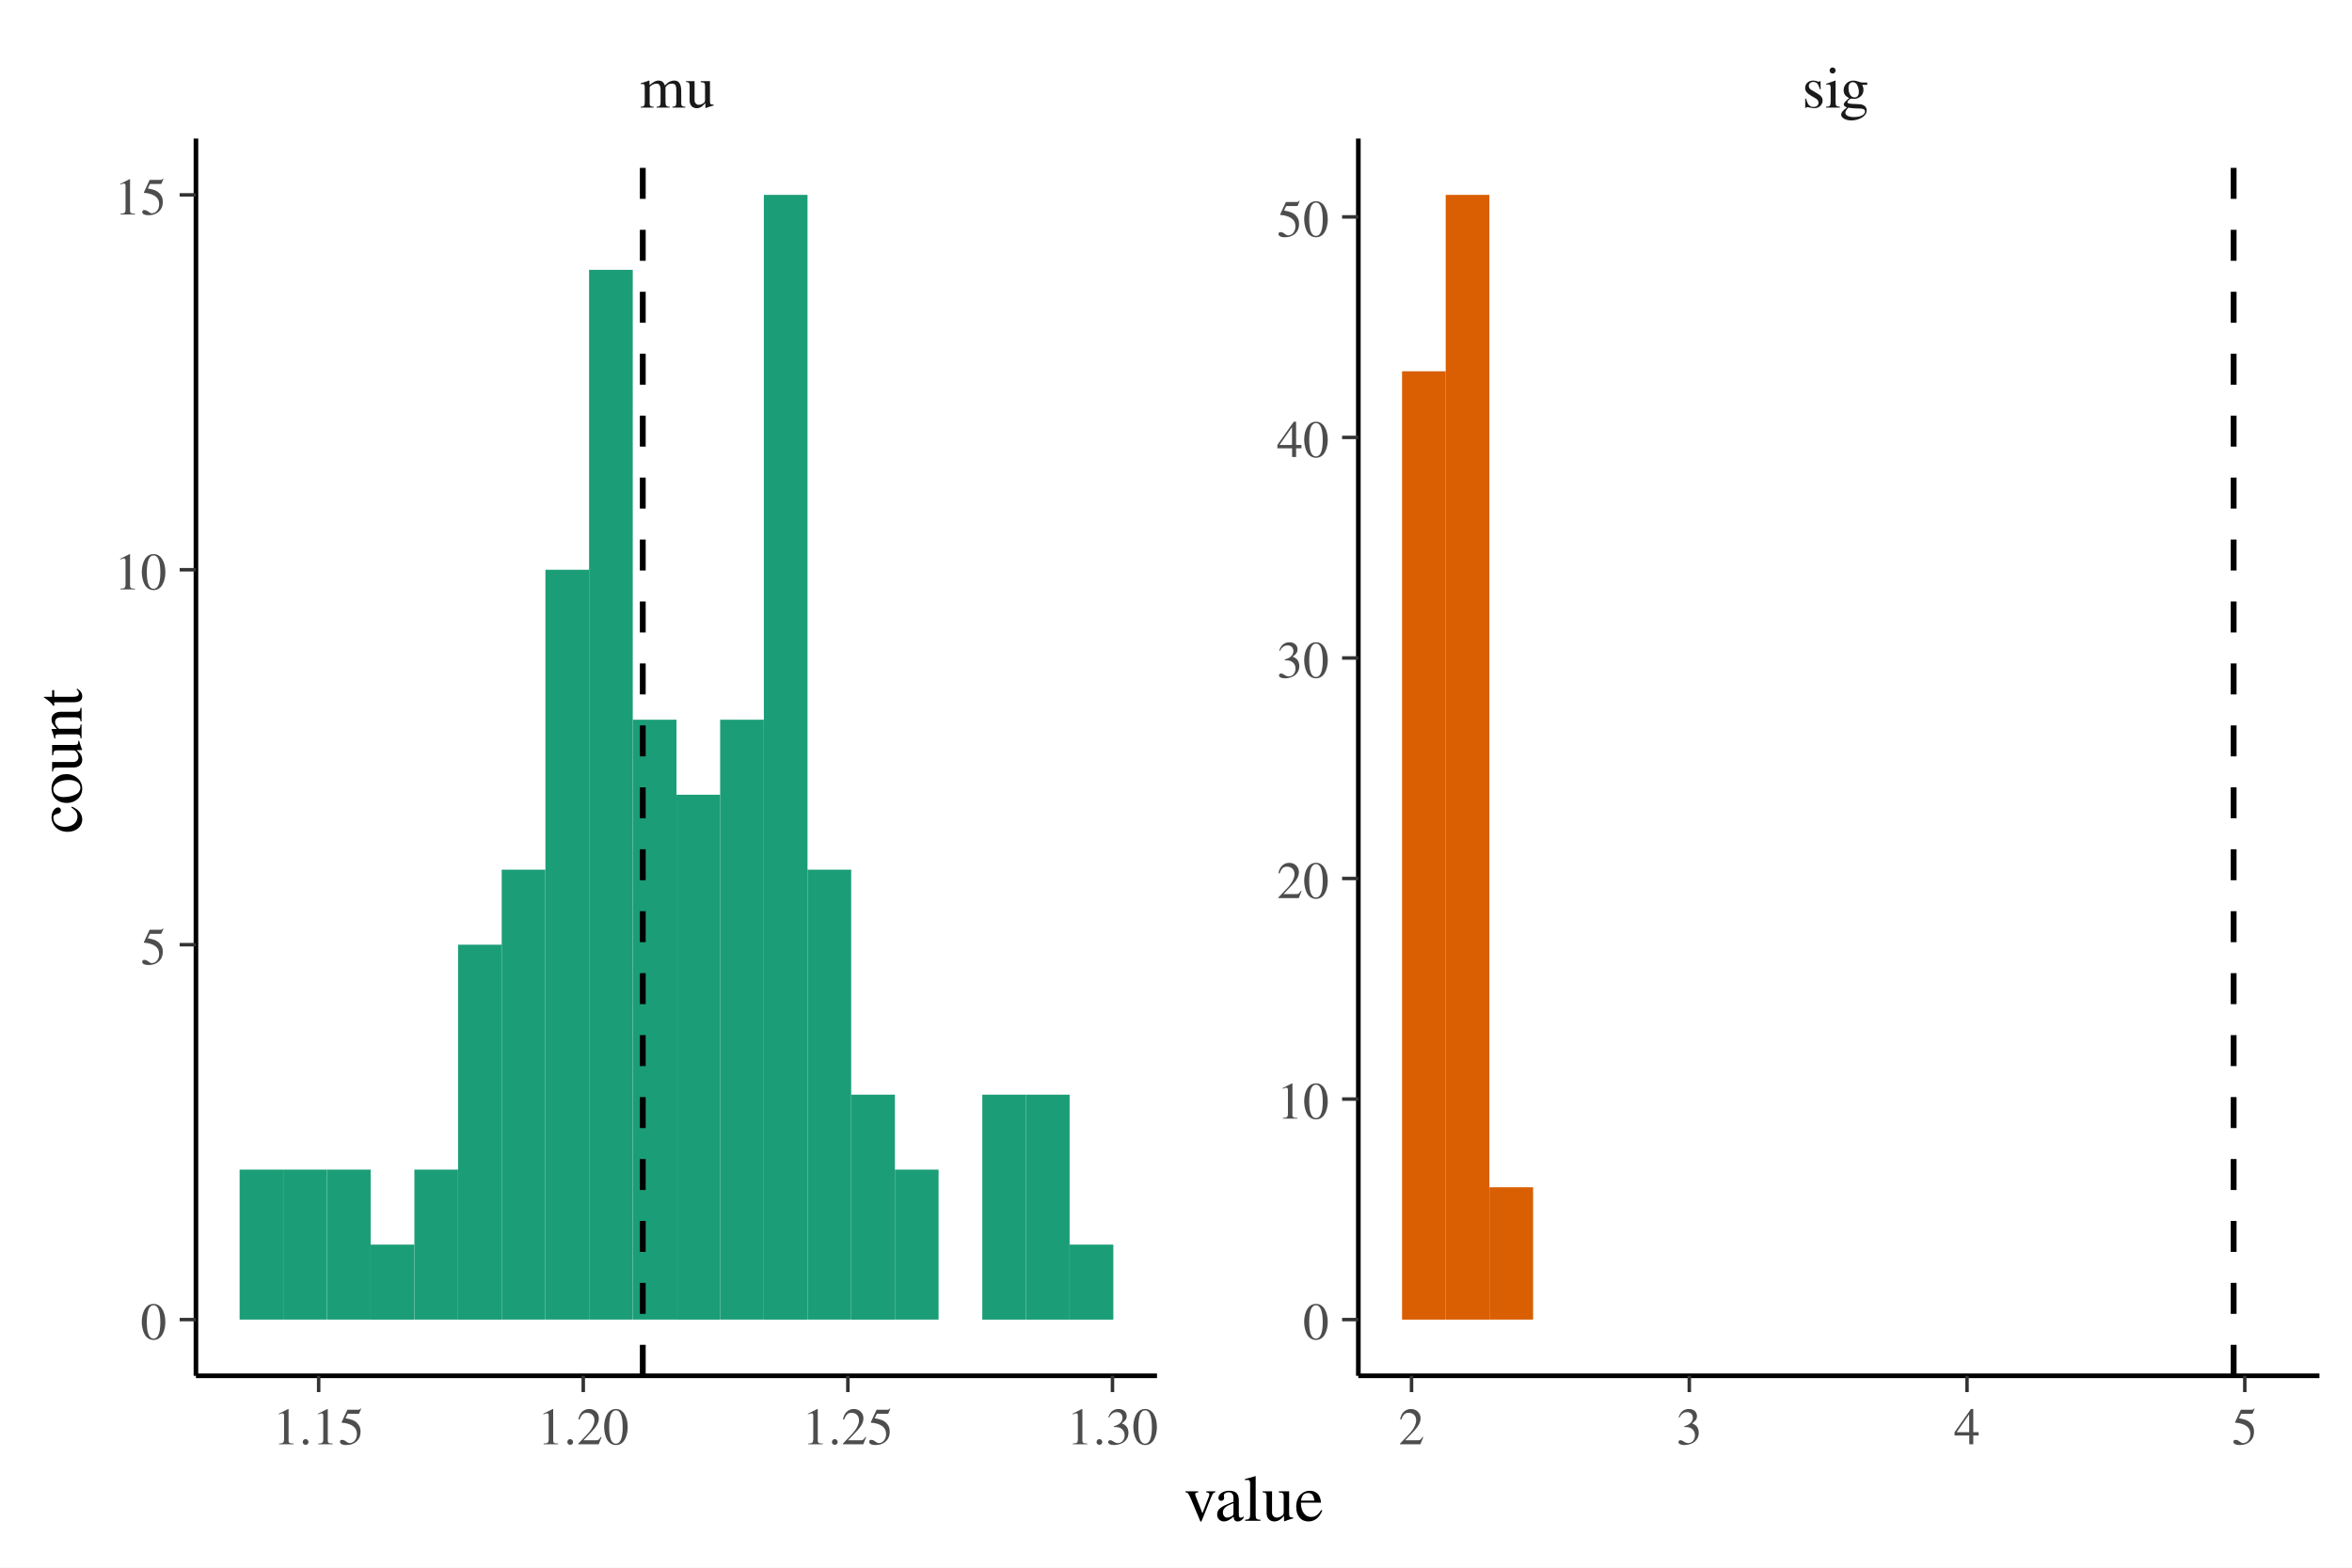
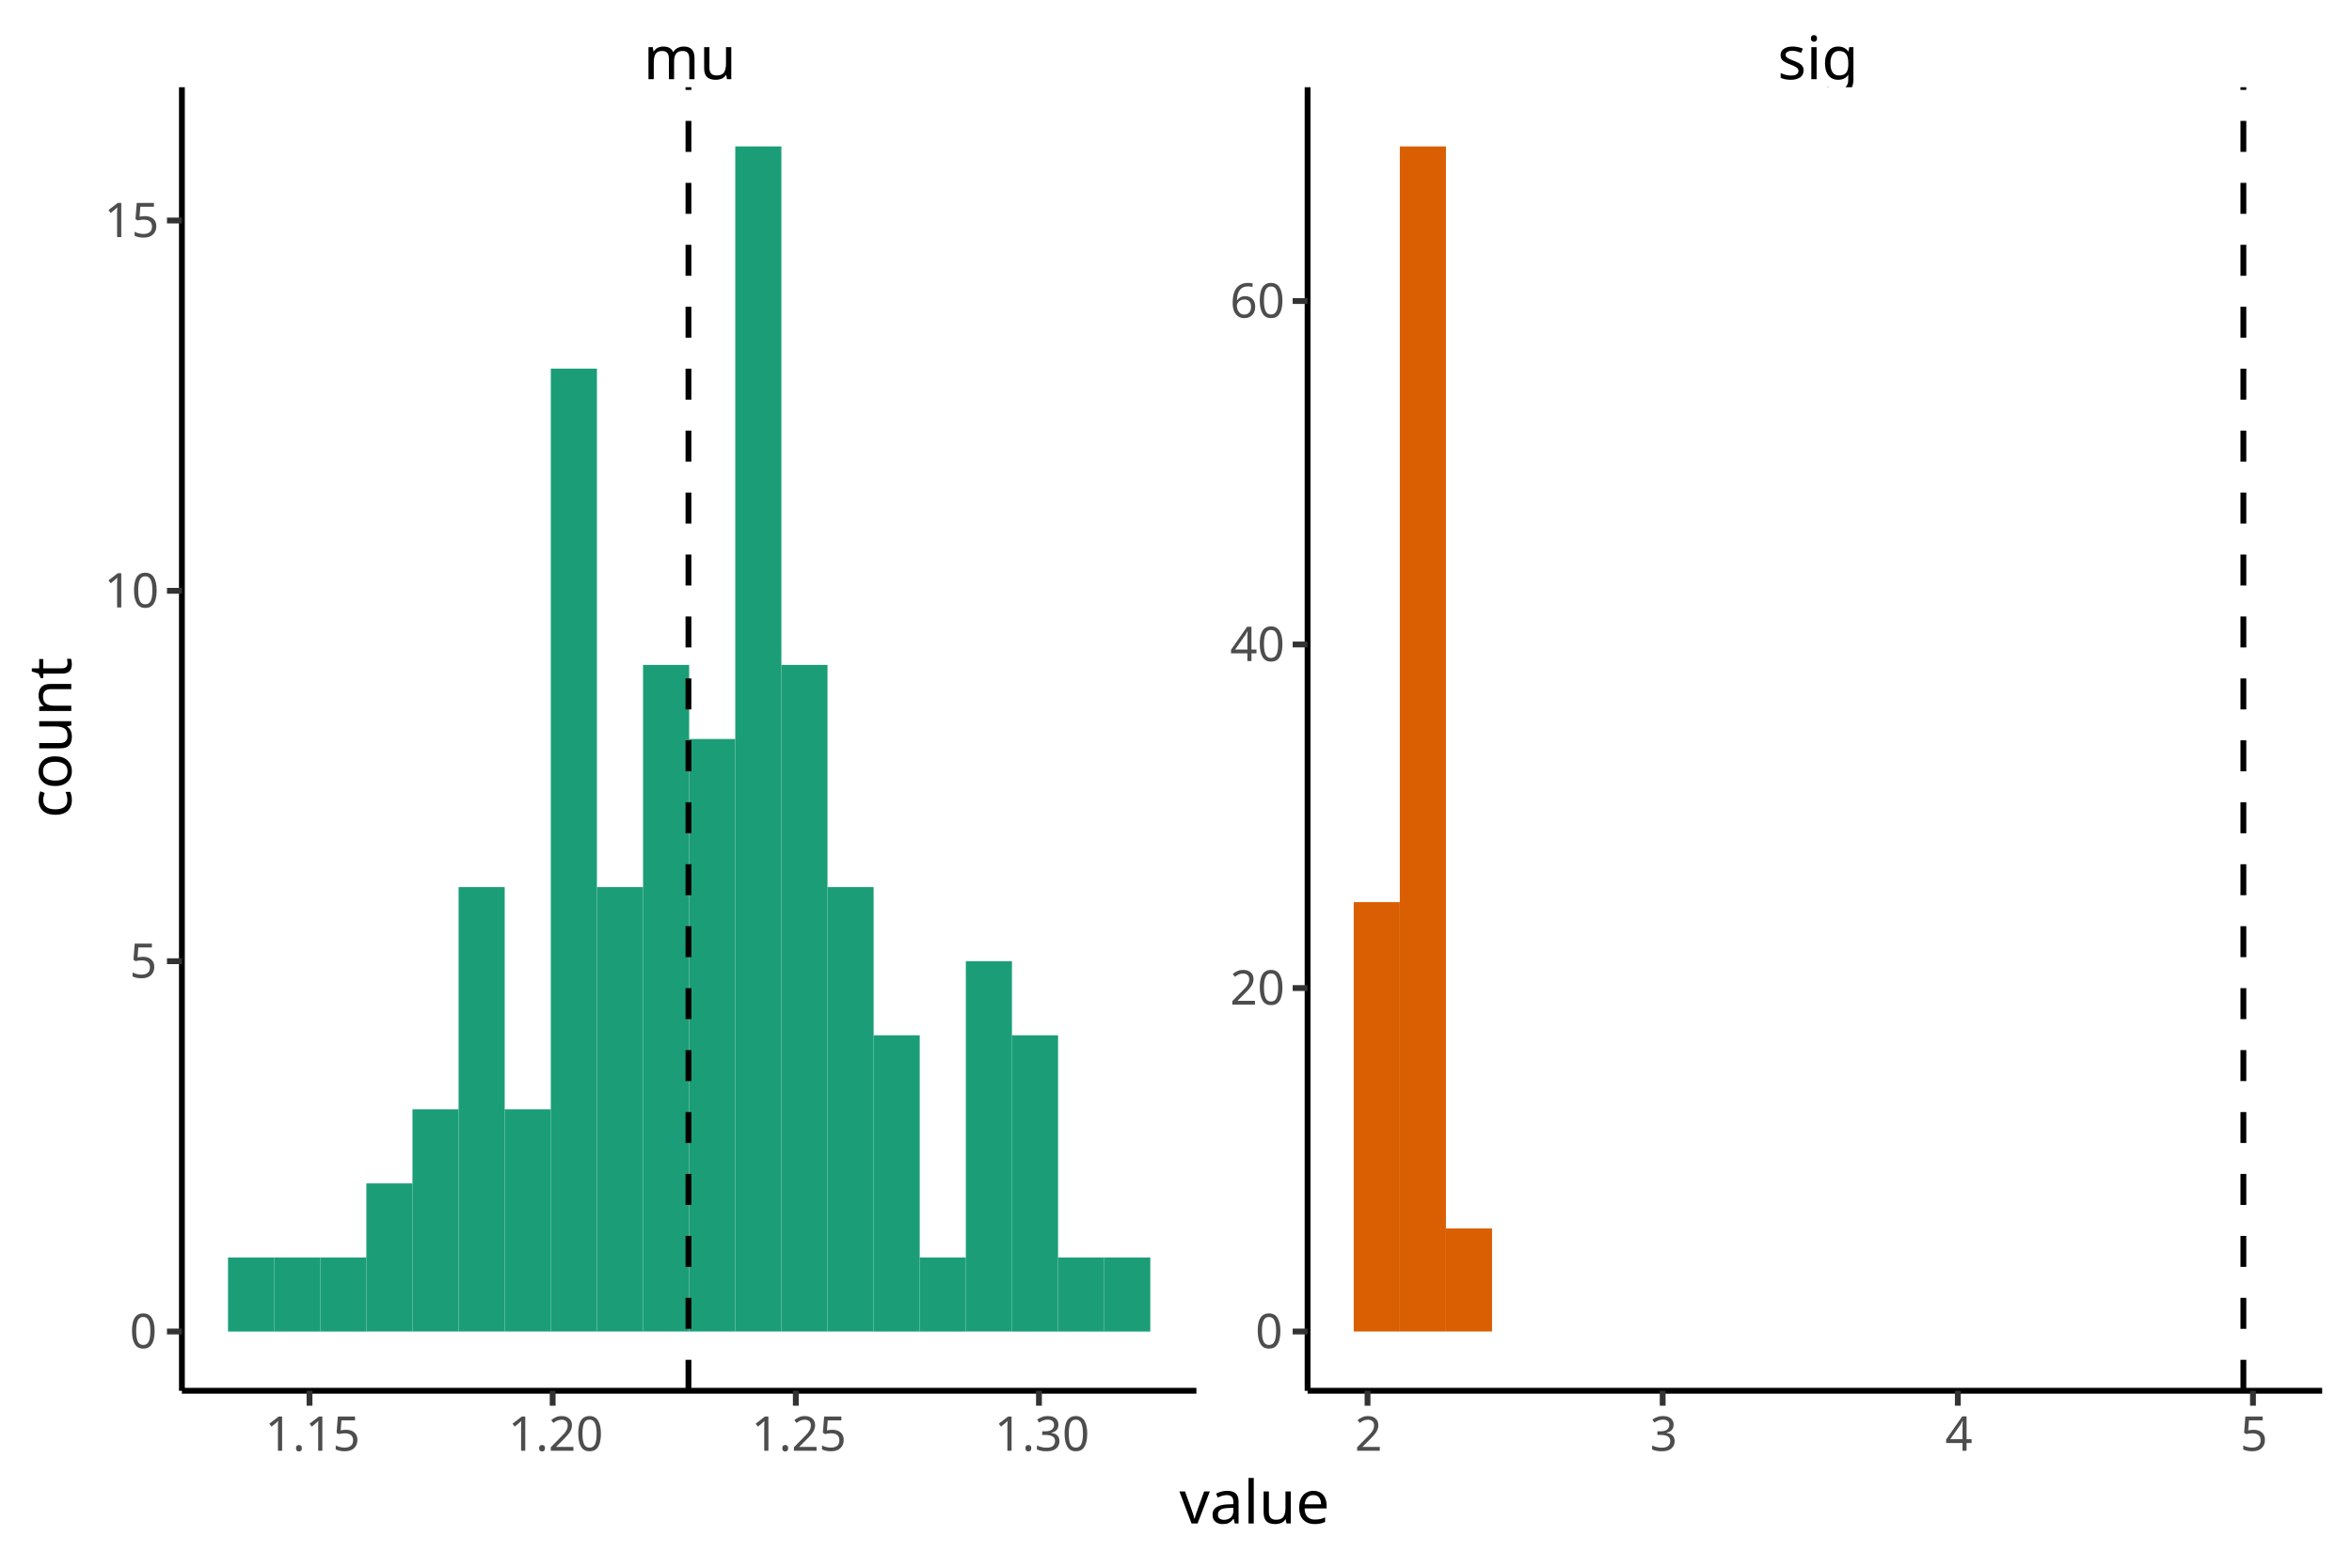
<svg xmlns="http://www.w3.org/2000/svg" viewBox="0 0 432.00 288.00">
  <defs>
    <style type="text/css">
    line, polyline, path, rect, circle {
      fill: none;
      stroke: #000000;
      stroke-linecap: round;
      stroke-linejoin: round;
      stroke-miterlimit: 10.00;
    }
  </style>
  </defs>
  <rect width="100%" height="100%" style="stroke: none; fill: #FFFFFF;" />
+   <rect x="0.00" y="0.00" width="432.00" height="288.00" style="stroke-width: 1.07; stroke: #FFFFFF; fill: #FFFFFF;" />
  <defs>
-     <clipPath id="cpMzUuOTg2MnwyMTIuNTE0fDI1Mi43NTR8MjUuNDYzNw==">
-       <rect x="35.99" y="25.46" width="176.53" height="227.29" />
+     <clipPath id="cpMzMuNDA4MXwyMTkuNzU1fDI1NS40OTh8MTYuMDE3NQ==">
+       <rect x="33.41" y="16.02" width="186.35" height="239.48" />
    </clipPath>
  </defs>
-   <rect x="44.01" y="214.87" width="8.02" height="27.55" style="stroke-width: 1.07; stroke: none; stroke-linecap: butt; fill: #1B9E77;" clip-path="url(#cpMzUuOTg2MnwyMTIuNTE0fDI1Mi43NTR8MjUuNDYzNw==)" />
-   <rect x="52.03" y="214.87" width="8.02" height="27.55" style="stroke-width: 1.07; stroke: none; stroke-linecap: butt; fill: #1B9E77;" clip-path="url(#cpMzUuOTg2MnwyMTIuNTE0fDI1Mi43NTR8MjUuNDYzNw==)" />
-   <rect x="60.06" y="214.87" width="8.02" height="27.55" style="stroke-width: 1.07; stroke: none; stroke-linecap: butt; fill: #1B9E77;" clip-path="url(#cpMzUuOTg2MnwyMTIuNTE0fDI1Mi43NTR8MjUuNDYzNw==)" />
-   <rect x="68.08" y="228.65" width="8.02" height="13.78" style="stroke-width: 1.07; stroke: none; stroke-linecap: butt; fill: #1B9E77;" clip-path="url(#cpMzUuOTg2MnwyMTIuNTE0fDI1Mi43NTR8MjUuNDYzNw==)" />
-   <rect x="76.11" y="214.87" width="8.02" height="27.55" style="stroke-width: 1.07; stroke: none; stroke-linecap: butt; fill: #1B9E77;" clip-path="url(#cpMzUuOTg2MnwyMTIuNTE0fDI1Mi43NTR8MjUuNDYzNw==)" />
-   <rect x="84.13" y="173.55" width="8.02" height="68.88" style="stroke-width: 1.07; stroke: none; stroke-linecap: butt; fill: #1B9E77;" clip-path="url(#cpMzUuOTg2MnwyMTIuNTE0fDI1Mi43NTR8MjUuNDYzNw==)" />
-   <rect x="92.15" y="159.77" width="8.02" height="82.65" style="stroke-width: 1.07; stroke: none; stroke-linecap: butt; fill: #1B9E77;" clip-path="url(#cpMzUuOTg2MnwyMTIuNTE0fDI1Mi43NTR8MjUuNDYzNw==)" />
-   <rect x="100.18" y="104.67" width="8.02" height="137.75" style="stroke-width: 1.07; stroke: none; stroke-linecap: butt; fill: #1B9E77;" clip-path="url(#cpMzUuOTg2MnwyMTIuNTE0fDI1Mi43NTR8MjUuNDYzNw==)" />
-   <rect x="108.20" y="49.57" width="8.02" height="192.85" style="stroke-width: 1.07; stroke: none; stroke-linecap: butt; fill: #1B9E77;" clip-path="url(#cpMzUuOTg2MnwyMTIuNTE0fDI1Mi43NTR8MjUuNDYzNw==)" />
-   <rect x="116.23" y="132.22" width="8.02" height="110.20" style="stroke-width: 1.07; stroke: none; stroke-linecap: butt; fill: #1B9E77;" clip-path="url(#cpMzUuOTg2MnwyMTIuNTE0fDI1Mi43NTR8MjUuNDYzNw==)" />
-   <rect x="124.25" y="146.00" width="8.02" height="96.43" style="stroke-width: 1.07; stroke: none; stroke-linecap: butt; fill: #1B9E77;" clip-path="url(#cpMzUuOTg2MnwyMTIuNTE0fDI1Mi43NTR8MjUuNDYzNw==)" />
-   <rect x="132.27" y="132.22" width="8.02" height="110.20" style="stroke-width: 1.07; stroke: none; stroke-linecap: butt; fill: #1B9E77;" clip-path="url(#cpMzUuOTg2MnwyMTIuNTE0fDI1Mi43NTR8MjUuNDYzNw==)" />
-   <rect x="140.30" y="35.80" width="8.02" height="206.63" style="stroke-width: 1.07; stroke: none; stroke-linecap: butt; fill: #1B9E77;" clip-path="url(#cpMzUuOTg2MnwyMTIuNTE0fDI1Mi43NTR8MjUuNDYzNw==)" />
-   <rect x="148.32" y="159.77" width="8.02" height="82.65" style="stroke-width: 1.07; stroke: none; stroke-linecap: butt; fill: #1B9E77;" clip-path="url(#cpMzUuOTg2MnwyMTIuNTE0fDI1Mi43NTR8MjUuNDYzNw==)" />
-   <rect x="156.35" y="201.10" width="8.02" height="41.33" style="stroke-width: 1.07; stroke: none; stroke-linecap: butt; fill: #1B9E77;" clip-path="url(#cpMzUuOTg2MnwyMTIuNTE0fDI1Mi43NTR8MjUuNDYzNw==)" />
-   <rect x="164.37" y="214.87" width="8.02" height="27.55" style="stroke-width: 1.07; stroke: none; stroke-linecap: butt; fill: #1B9E77;" clip-path="url(#cpMzUuOTg2MnwyMTIuNTE0fDI1Mi43NTR8MjUuNDYzNw==)" />
-   <rect x="172.39" y="242.42" width="8.02" height="0.00" style="stroke-width: 1.07; stroke: none; stroke-linecap: butt; fill: #1B9E77;" clip-path="url(#cpMzUuOTg2MnwyMTIuNTE0fDI1Mi43NTR8MjUuNDYzNw==)" />
-   <rect x="180.42" y="201.10" width="8.02" height="41.33" style="stroke-width: 1.07; stroke: none; stroke-linecap: butt; fill: #1B9E77;" clip-path="url(#cpMzUuOTg2MnwyMTIuNTE0fDI1Mi43NTR8MjUuNDYzNw==)" />
-   <rect x="188.44" y="201.10" width="8.02" height="41.33" style="stroke-width: 1.07; stroke: none; stroke-linecap: butt; fill: #1B9E77;" clip-path="url(#cpMzUuOTg2MnwyMTIuNTE0fDI1Mi43NTR8MjUuNDYzNw==)" />
-   <rect x="196.47" y="228.65" width="8.02" height="13.78" style="stroke-width: 1.07; stroke: none; stroke-linecap: butt; fill: #1B9E77;" clip-path="url(#cpMzUuOTg2MnwyMTIuNTE0fDI1Mi43NTR8MjUuNDYzNw==)" />
-   <line x1="118.06" y1="252.75" x2="118.06" y2="25.46" style="stroke-width: 1.07; stroke-dasharray: 5.69,5.69; stroke-linecap: butt;" clip-path="url(#cpMzUuOTg2MnwyMTIuNTE0fDI1Mi43NTR8MjUuNDYzNw==)" />
+   <rect x="33.41" y="16.02" width="186.35" height="239.48" style="stroke-width: 1.07; stroke: none; fill: #FFFFFF;" clip-path="url(#cpMzMuNDA4MXwyMTkuNzU1fDI1NS40OTh8MTYuMDE3NQ==)" />
+   <rect x="41.88" y="231.01" width="8.47" height="13.61" style="stroke-width: 1.07; stroke: none; stroke-linecap: butt; fill: #1B9E77;" clip-path="url(#cpMzMuNDA4MXwyMTkuNzU1fDI1NS40OTh8MTYuMDE3NQ==)" />
+   <rect x="50.35" y="231.01" width="8.47" height="13.61" style="stroke-width: 1.07; stroke: none; stroke-linecap: butt; fill: #1B9E77;" clip-path="url(#cpMzMuNDA4MXwyMTkuNzU1fDI1NS40OTh8MTYuMDE3NQ==)" />
+   <rect x="58.82" y="231.01" width="8.47" height="13.61" style="stroke-width: 1.07; stroke: none; stroke-linecap: butt; fill: #1B9E77;" clip-path="url(#cpMzMuNDA4MXwyMTkuNzU1fDI1NS40OTh8MTYuMDE3NQ==)" />
+   <rect x="67.29" y="217.40" width="8.47" height="27.21" style="stroke-width: 1.07; stroke: none; stroke-linecap: butt; fill: #1B9E77;" clip-path="url(#cpMzMuNDA4MXwyMTkuNzU1fDI1NS40OTh8MTYuMDE3NQ==)" />
+   <rect x="75.76" y="203.79" width="8.47" height="40.82" style="stroke-width: 1.07; stroke: none; stroke-linecap: butt; fill: #1B9E77;" clip-path="url(#cpMzMuNDA4MXwyMTkuNzU1fDI1NS40OTh8MTYuMDE3NQ==)" />
+   <rect x="84.23" y="162.97" width="8.47" height="81.64" style="stroke-width: 1.07; stroke: none; stroke-linecap: butt; fill: #1B9E77;" clip-path="url(#cpMzMuNDA4MXwyMTkuNzU1fDI1NS40OTh8MTYuMDE3NQ==)" />
+   <rect x="92.70" y="203.79" width="8.47" height="40.82" style="stroke-width: 1.07; stroke: none; stroke-linecap: butt; fill: #1B9E77;" clip-path="url(#cpMzMuNDA4MXwyMTkuNzU1fDI1NS40OTh8MTYuMDE3NQ==)" />
+   <rect x="101.17" y="67.72" width="8.47" height="176.89" style="stroke-width: 1.07; stroke: none; stroke-linecap: butt; fill: #1B9E77;" clip-path="url(#cpMzMuNDA4MXwyMTkuNzU1fDI1NS40OTh8MTYuMDE3NQ==)" />
+   <rect x="109.64" y="162.97" width="8.47" height="81.64" style="stroke-width: 1.07; stroke: none; stroke-linecap: butt; fill: #1B9E77;" clip-path="url(#cpMzMuNDA4MXwyMTkuNzU1fDI1NS40OTh8MTYuMDE3NQ==)" />
+   <rect x="118.11" y="122.15" width="8.47" height="122.46" style="stroke-width: 1.07; stroke: none; stroke-linecap: butt; fill: #1B9E77;" clip-path="url(#cpMzMuNDA4MXwyMTkuNzU1fDI1NS40OTh8MTYuMDE3NQ==)" />
+   <rect x="126.58" y="135.76" width="8.47" height="108.85" style="stroke-width: 1.07; stroke: none; stroke-linecap: butt; fill: #1B9E77;" clip-path="url(#cpMzMuNDA4MXwyMTkuNzU1fDI1NS40OTh8MTYuMDE3NQ==)" />
+   <rect x="135.05" y="26.90" width="8.47" height="217.71" style="stroke-width: 1.07; stroke: none; stroke-linecap: butt; fill: #1B9E77;" clip-path="url(#cpMzMuNDA4MXwyMTkuNzU1fDI1NS40OTh8MTYuMDE3NQ==)" />
+   <rect x="143.52" y="122.15" width="8.47" height="122.46" style="stroke-width: 1.07; stroke: none; stroke-linecap: butt; fill: #1B9E77;" clip-path="url(#cpMzMuNDA4MXwyMTkuNzU1fDI1NS40OTh8MTYuMDE3NQ==)" />
+   <rect x="151.99" y="162.97" width="8.47" height="81.64" style="stroke-width: 1.07; stroke: none; stroke-linecap: butt; fill: #1B9E77;" clip-path="url(#cpMzMuNDA4MXwyMTkuNzU1fDI1NS40OTh8MTYuMDE3NQ==)" />
+   <rect x="160.46" y="190.19" width="8.47" height="54.43" style="stroke-width: 1.07; stroke: none; stroke-linecap: butt; fill: #1B9E77;" clip-path="url(#cpMzMuNDA4MXwyMTkuNzU1fDI1NS40OTh8MTYuMDE3NQ==)" />
+   <rect x="168.93" y="231.01" width="8.47" height="13.61" style="stroke-width: 1.07; stroke: none; stroke-linecap: butt; fill: #1B9E77;" clip-path="url(#cpMzMuNDA4MXwyMTkuNzU1fDI1NS40OTh8MTYuMDE3NQ==)" />
+   <rect x="177.40" y="176.58" width="8.47" height="68.03" style="stroke-width: 1.07; stroke: none; stroke-linecap: butt; fill: #1B9E77;" clip-path="url(#cpMzMuNDA4MXwyMTkuNzU1fDI1NS40OTh8MTYuMDE3NQ==)" />
+   <rect x="185.87" y="190.19" width="8.47" height="54.43" style="stroke-width: 1.07; stroke: none; stroke-linecap: butt; fill: #1B9E77;" clip-path="url(#cpMzMuNDA4MXwyMTkuNzU1fDI1NS40OTh8MTYuMDE3NQ==)" />
+   <rect x="194.34" y="231.01" width="8.47" height="13.61" style="stroke-width: 1.07; stroke: none; stroke-linecap: butt; fill: #1B9E77;" clip-path="url(#cpMzMuNDA4MXwyMTkuNzU1fDI1NS40OTh8MTYuMDE3NQ==)" />
+   <rect x="202.81" y="231.01" width="8.47" height="13.61" style="stroke-width: 1.07; stroke: none; stroke-linecap: butt; fill: #1B9E77;" clip-path="url(#cpMzMuNDA4MXwyMTkuNzU1fDI1NS40OTh8MTYuMDE3NQ==)" />
+   <line x1="126.45" y1="255.50" x2="126.45" y2="16.02" style="stroke-width: 1.07; stroke-dasharray: 5.69,5.69; stroke-linecap: butt;" clip-path="url(#cpMzMuNDA4MXwyMTkuNzU1fDI1NS40OTh8MTYuMDE3NQ==)" />
  <defs>
    <clipPath id="cpMHw0MzJ8Mjg4fDA=">
      <rect x="0.00" y="0.00" width="432.00" height="288.00" />
    </clipPath>
  </defs>
  <defs>
-     <clipPath id="cpMjQ5LjQ5NHw0MjYuMDIyfDI1Mi43NTR8MjUuNDYzNw==">
-       <rect x="249.49" y="25.46" width="176.53" height="227.29" />
+     <clipPath id="cpMjQwLjE3NHw0MjYuNTIxfDI1NS40OTh8MTYuMDE3NQ==">
+       <rect x="240.17" y="16.02" width="186.35" height="239.48" />
    </clipPath>
  </defs>
-   <rect x="257.52" y="68.21" width="8.02" height="174.22" style="stroke-width: 1.07; stroke: none; stroke-linecap: butt; fill: #D95F02;" clip-path="url(#cpMjQ5LjQ5NHw0MjYuMDIyfDI1Mi43NTR8MjUuNDYzNw==)" />
-   <rect x="265.54" y="35.80" width="8.02" height="206.63" style="stroke-width: 1.07; stroke: none; stroke-linecap: butt; fill: #D95F02;" clip-path="url(#cpMjQ5LjQ5NHw0MjYuMDIyfDI1Mi43NTR8MjUuNDYzNw==)" />
-   <rect x="273.57" y="218.11" width="8.02" height="24.31" style="stroke-width: 1.07; stroke: none; stroke-linecap: butt; fill: #D95F02;" clip-path="url(#cpMjQ5LjQ5NHw0MjYuMDIyfDI1Mi43NTR8MjUuNDYzNw==)" />
-   <rect x="281.59" y="242.42" width="8.02" height="0.00" style="stroke-width: 1.07; stroke: none; stroke-linecap: butt; fill: #D95F02;" clip-path="url(#cpMjQ5LjQ5NHw0MjYuMDIyfDI1Mi43NTR8MjUuNDYzNw==)" />
-   <rect x="289.61" y="242.42" width="8.02" height="0.00" style="stroke-width: 1.07; stroke: none; stroke-linecap: butt; fill: #D95F02;" clip-path="url(#cpMjQ5LjQ5NHw0MjYuMDIyfDI1Mi43NTR8MjUuNDYzNw==)" />
-   <rect x="297.64" y="242.42" width="8.02" height="0.00" style="stroke-width: 1.07; stroke: none; stroke-linecap: butt; fill: #D95F02;" clip-path="url(#cpMjQ5LjQ5NHw0MjYuMDIyfDI1Mi43NTR8MjUuNDYzNw==)" />
-   <rect x="305.66" y="242.42" width="8.02" height="0.00" style="stroke-width: 1.07; stroke: none; stroke-linecap: butt; fill: #D95F02;" clip-path="url(#cpMjQ5LjQ5NHw0MjYuMDIyfDI1Mi43NTR8MjUuNDYzNw==)" />
-   <rect x="313.69" y="242.42" width="8.02" height="0.00" style="stroke-width: 1.07; stroke: none; stroke-linecap: butt; fill: #D95F02;" clip-path="url(#cpMjQ5LjQ5NHw0MjYuMDIyfDI1Mi43NTR8MjUuNDYzNw==)" />
-   <rect x="321.71" y="242.42" width="8.02" height="0.00" style="stroke-width: 1.07; stroke: none; stroke-linecap: butt; fill: #D95F02;" clip-path="url(#cpMjQ5LjQ5NHw0MjYuMDIyfDI1Mi43NTR8MjUuNDYzNw==)" />
-   <rect x="329.73" y="242.42" width="8.02" height="0.00" style="stroke-width: 1.07; stroke: none; stroke-linecap: butt; fill: #D95F02;" clip-path="url(#cpMjQ5LjQ5NHw0MjYuMDIyfDI1Mi43NTR8MjUuNDYzNw==)" />
-   <rect x="337.76" y="242.42" width="8.02" height="0.00" style="stroke-width: 1.07; stroke: none; stroke-linecap: butt; fill: #D95F02;" clip-path="url(#cpMjQ5LjQ5NHw0MjYuMDIyfDI1Mi43NTR8MjUuNDYzNw==)" />
-   <rect x="345.78" y="242.42" width="8.02" height="0.00" style="stroke-width: 1.07; stroke: none; stroke-linecap: butt; fill: #D95F02;" clip-path="url(#cpMjQ5LjQ5NHw0MjYuMDIyfDI1Mi43NTR8MjUuNDYzNw==)" />
-   <rect x="353.81" y="242.42" width="8.02" height="0.00" style="stroke-width: 1.07; stroke: none; stroke-linecap: butt; fill: #D95F02;" clip-path="url(#cpMjQ5LjQ5NHw0MjYuMDIyfDI1Mi43NTR8MjUuNDYzNw==)" />
-   <rect x="361.83" y="242.42" width="8.02" height="0.00" style="stroke-width: 1.07; stroke: none; stroke-linecap: butt; fill: #D95F02;" clip-path="url(#cpMjQ5LjQ5NHw0MjYuMDIyfDI1Mi43NTR8MjUuNDYzNw==)" />
-   <rect x="369.85" y="242.42" width="8.02" height="0.00" style="stroke-width: 1.07; stroke: none; stroke-linecap: butt; fill: #D95F02;" clip-path="url(#cpMjQ5LjQ5NHw0MjYuMDIyfDI1Mi43NTR8MjUuNDYzNw==)" />
-   <rect x="377.88" y="242.42" width="8.02" height="0.00" style="stroke-width: 1.07; stroke: none; stroke-linecap: butt; fill: #D95F02;" clip-path="url(#cpMjQ5LjQ5NHw0MjYuMDIyfDI1Mi43NTR8MjUuNDYzNw==)" />
-   <rect x="385.90" y="242.42" width="8.02" height="0.00" style="stroke-width: 1.07; stroke: none; stroke-linecap: butt; fill: #D95F02;" clip-path="url(#cpMjQ5LjQ5NHw0MjYuMDIyfDI1Mi43NTR8MjUuNDYzNw==)" />
-   <rect x="393.93" y="242.42" width="8.02" height="0.00" style="stroke-width: 1.07; stroke: none; stroke-linecap: butt; fill: #D95F02;" clip-path="url(#cpMjQ5LjQ5NHw0MjYuMDIyfDI1Mi43NTR8MjUuNDYzNw==)" />
-   <rect x="401.95" y="242.42" width="8.02" height="0.00" style="stroke-width: 1.07; stroke: none; stroke-linecap: butt; fill: #D95F02;" clip-path="url(#cpMjQ5LjQ5NHw0MjYuMDIyfDI1Mi43NTR8MjUuNDYzNw==)" />
-   <rect x="409.97" y="242.42" width="8.02" height="0.00" style="stroke-width: 1.07; stroke: none; stroke-linecap: butt; fill: #D95F02;" clip-path="url(#cpMjQ5LjQ5NHw0MjYuMDIyfDI1Mi43NTR8MjUuNDYzNw==)" />
-   <line x1="410.26" y1="252.75" x2="410.26" y2="25.46" style="stroke-width: 1.07; stroke-dasharray: 5.69,5.69; stroke-linecap: butt;" clip-path="url(#cpMjQ5LjQ5NHw0MjYuMDIyfDI1Mi43NTR8MjUuNDYzNw==)" />
+   <rect x="240.17" y="16.02" width="186.35" height="239.48" style="stroke-width: 1.07; stroke: none; fill: #FFFFFF;" clip-path="url(#cpMjQwLjE3NHw0MjYuNTIxfDI1NS40OTh8MTYuMDE3NQ==)" />
+   <rect x="248.64" y="165.73" width="8.47" height="78.88" style="stroke-width: 1.07; stroke: none; stroke-linecap: butt; fill: #D95F02;" clip-path="url(#cpMjQwLjE3NHw0MjYuNTIxfDI1NS40OTh8MTYuMDE3NQ==)" />
+   <rect x="257.11" y="26.90" width="8.47" height="217.71" style="stroke-width: 1.07; stroke: none; stroke-linecap: butt; fill: #D95F02;" clip-path="url(#cpMjQwLjE3NHw0MjYuNTIxfDI1NS40OTh8MTYuMDE3NQ==)" />
+   <rect x="265.58" y="225.68" width="8.47" height="18.93" style="stroke-width: 1.07; stroke: none; stroke-linecap: butt; fill: #D95F02;" clip-path="url(#cpMjQwLjE3NHw0MjYuNTIxfDI1NS40OTh8MTYuMDE3NQ==)" />
+   <rect x="274.06" y="244.61" width="8.47" height="0.00" style="stroke-width: 1.07; stroke: none; stroke-linecap: butt; fill: #D95F02;" clip-path="url(#cpMjQwLjE3NHw0MjYuNTIxfDI1NS40OTh8MTYuMDE3NQ==)" />
+   <rect x="282.53" y="244.61" width="8.47" height="0.00" style="stroke-width: 1.07; stroke: none; stroke-linecap: butt; fill: #D95F02;" clip-path="url(#cpMjQwLjE3NHw0MjYuNTIxfDI1NS40OTh8MTYuMDE3NQ==)" />
+   <rect x="291.00" y="244.61" width="8.47" height="0.00" style="stroke-width: 1.07; stroke: none; stroke-linecap: butt; fill: #D95F02;" clip-path="url(#cpMjQwLjE3NHw0MjYuNTIxfDI1NS40OTh8MTYuMDE3NQ==)" />
+   <rect x="299.47" y="244.61" width="8.47" height="0.00" style="stroke-width: 1.07; stroke: none; stroke-linecap: butt; fill: #D95F02;" clip-path="url(#cpMjQwLjE3NHw0MjYuNTIxfDI1NS40OTh8MTYuMDE3NQ==)" />
+   <rect x="307.94" y="244.61" width="8.47" height="0.00" style="stroke-width: 1.07; stroke: none; stroke-linecap: butt; fill: #D95F02;" clip-path="url(#cpMjQwLjE3NHw0MjYuNTIxfDI1NS40OTh8MTYuMDE3NQ==)" />
+   <rect x="316.41" y="244.61" width="8.47" height="0.00" style="stroke-width: 1.07; stroke: none; stroke-linecap: butt; fill: #D95F02;" clip-path="url(#cpMjQwLjE3NHw0MjYuNTIxfDI1NS40OTh8MTYuMDE3NQ==)" />
+   <rect x="324.88" y="244.61" width="8.47" height="0.00" style="stroke-width: 1.07; stroke: none; stroke-linecap: butt; fill: #D95F02;" clip-path="url(#cpMjQwLjE3NHw0MjYuNTIxfDI1NS40OTh8MTYuMDE3NQ==)" />
+   <rect x="333.35" y="244.61" width="8.47" height="0.00" style="stroke-width: 1.07; stroke: none; stroke-linecap: butt; fill: #D95F02;" clip-path="url(#cpMjQwLjE3NHw0MjYuNTIxfDI1NS40OTh8MTYuMDE3NQ==)" />
+   <rect x="341.82" y="244.61" width="8.47" height="0.00" style="stroke-width: 1.07; stroke: none; stroke-linecap: butt; fill: #D95F02;" clip-path="url(#cpMjQwLjE3NHw0MjYuNTIxfDI1NS40OTh8MTYuMDE3NQ==)" />
+   <rect x="350.29" y="244.61" width="8.47" height="0.00" style="stroke-width: 1.07; stroke: none; stroke-linecap: butt; fill: #D95F02;" clip-path="url(#cpMjQwLjE3NHw0MjYuNTIxfDI1NS40OTh8MTYuMDE3NQ==)" />
+   <rect x="358.76" y="244.61" width="8.47" height="0.00" style="stroke-width: 1.07; stroke: none; stroke-linecap: butt; fill: #D95F02;" clip-path="url(#cpMjQwLjE3NHw0MjYuNTIxfDI1NS40OTh8MTYuMDE3NQ==)" />
+   <rect x="367.23" y="244.61" width="8.47" height="0.00" style="stroke-width: 1.07; stroke: none; stroke-linecap: butt; fill: #D95F02;" clip-path="url(#cpMjQwLjE3NHw0MjYuNTIxfDI1NS40OTh8MTYuMDE3NQ==)" />
+   <rect x="375.70" y="244.61" width="8.47" height="0.00" style="stroke-width: 1.07; stroke: none; stroke-linecap: butt; fill: #D95F02;" clip-path="url(#cpMjQwLjE3NHw0MjYuNTIxfDI1NS40OTh8MTYuMDE3NQ==)" />
+   <rect x="384.17" y="244.61" width="8.47" height="0.00" style="stroke-width: 1.07; stroke: none; stroke-linecap: butt; fill: #D95F02;" clip-path="url(#cpMjQwLjE3NHw0MjYuNTIxfDI1NS40OTh8MTYuMDE3NQ==)" />
+   <rect x="392.64" y="244.61" width="8.47" height="0.00" style="stroke-width: 1.07; stroke: none; stroke-linecap: butt; fill: #D95F02;" clip-path="url(#cpMjQwLjE3NHw0MjYuNTIxfDI1NS40OTh8MTYuMDE3NQ==)" />
+   <rect x="401.11" y="244.61" width="8.47" height="0.00" style="stroke-width: 1.07; stroke: none; stroke-linecap: butt; fill: #D95F02;" clip-path="url(#cpMjQwLjE3NHw0MjYuNTIxfDI1NS40OTh8MTYuMDE3NQ==)" />
+   <rect x="409.58" y="244.61" width="8.47" height="0.00" style="stroke-width: 1.07; stroke: none; stroke-linecap: butt; fill: #D95F02;" clip-path="url(#cpMjQwLjE3NHw0MjYuNTIxfDI1NS40OTh8MTYuMDE3NQ==)" />
+   <line x1="412.05" y1="255.50" x2="412.05" y2="16.02" style="stroke-width: 1.07; stroke-dasharray: 5.69,5.69; stroke-linecap: butt;" clip-path="url(#cpMjQwLjE3NHw0MjYuNTIxfDI1NS40OTh8MTYuMDE3NQ==)" />
  <defs>
    <clipPath id="cpMHw0MzJ8Mjg4fDA=">
      <rect x="0.00" y="0.00" width="432.00" height="288.00" />
    </clipPath>
  </defs>
  <defs>
-     <clipPath id="cpMzUuOTg2MnwyMTIuNTE0fDI1LjQ2Mzd8NS45Nzc1OA==">
-       <rect x="35.99" y="5.98" width="176.53" height="19.49" />
+     <clipPath id="cpMzMuNDA4MXwyMTkuNzU1fDE2LjAxNzV8NS40Nzk0NQ==">
+       <rect x="33.41" y="5.48" width="186.35" height="10.54" />
    </clipPath>
  </defs>
-   <g clip-path="url(#cpMzUuOTg2MnwyMTIuNTE0fDI1LjQ2Mzd8NS45Nzc1OA==)">
-     <text x="117.50" y="19.77" style="font-size: 10.80px; fill: #1A1A1A; font-family: Times;" textLength="13.50px" lengthAdjust="spacingAndGlyphs">mu</text>
+   <g clip-path="url(#cpMzMuNDA4MXwyMTkuNzU1fDE2LjAxNzV8NS40Nzk0NQ==)">
+     <text x="118.17" y="14.55" style="font-size: 11.00px; font-family: Utopia;" textLength="16.82px" lengthAdjust="spacingAndGlyphs">mu</text>
  </g>
  <defs>
    <clipPath id="cpMHw0MzJ8Mjg4fDA=">
      <rect x="0.00" y="0.00" width="432.00" height="288.00" />
    </clipPath>
  </defs>
  <defs>
-     <clipPath id="cpMjQ5LjQ5NHw0MjYuMDIyfDI1LjQ2Mzd8NS45Nzc1OA==">
-       <rect x="249.49" y="5.98" width="176.53" height="19.49" />
+     <clipPath id="cpMjQwLjE3NHw0MjYuNTIxfDE2LjAxNzV8NS40Nzk0NQ==">
+       <rect x="240.17" y="5.48" width="186.35" height="10.54" />
    </clipPath>
  </defs>
-   <g clip-path="url(#cpMjQ5LjQ5NHw0MjYuMDIyfDI1LjQ2Mzd8NS45Nzc1OA==)">
-     <text x="331.01" y="19.77" style="font-size: 10.80px; fill: #1A1A1A; font-family: Times;" textLength="13.50px" lengthAdjust="spacingAndGlyphs">sig</text>
+   <g clip-path="url(#cpMjQwLjE3NHw0MjYuNTIxfDE2LjAxNzV8NS40Nzk0NQ==)">
+     <text x="326.49" y="14.55" style="font-size: 11.00px; font-family: Utopia;" textLength="13.72px" lengthAdjust="spacingAndGlyphs">sig</text>
  </g>
  <defs>
    <clipPath id="cpMHw0MzJ8Mjg4fDA=">
      <rect x="0.00" y="0.00" width="432.00" height="288.00" />
    </clipPath>
  </defs>
-   <polyline points="35.99,252.75 212.51,252.75 " style="stroke-width: 0.85; stroke-linecap: butt;" clip-path="url(#cpMHw0MzJ8Mjg4fDA=)" />
-   <polyline points="58.53,255.74 58.53,252.75 " style="stroke-width: 0.64; stroke: #333333; stroke-linecap: butt;" clip-path="url(#cpMHw0MzJ8Mjg4fDA=)" />
-   <polyline points="107.13,255.74 107.13,252.75 " style="stroke-width: 0.64; stroke: #333333; stroke-linecap: butt;" clip-path="url(#cpMHw0MzJ8Mjg4fDA=)" />
-   <polyline points="155.73,255.74 155.73,252.75 " style="stroke-width: 0.64; stroke: #333333; stroke-linecap: butt;" clip-path="url(#cpMHw0MzJ8Mjg4fDA=)" />
-   <polyline points="204.33,255.74 204.33,252.75 " style="stroke-width: 0.64; stroke: #333333; stroke-linecap: butt;" clip-path="url(#cpMHw0MzJ8Mjg4fDA=)" />
+   <polyline points="33.41,255.50 219.75,255.50 " style="stroke-width: 1.07; stroke-linecap: butt;" clip-path="url(#cpMHw0MzJ8Mjg4fDA=)" />
+   <polyline points="56.85,258.24 56.85,255.50 " style="stroke-width: 1.07; stroke: #333333; stroke-linecap: butt;" clip-path="url(#cpMHw0MzJ8Mjg4fDA=)" />
+   <polyline points="101.51,258.24 101.51,255.50 " style="stroke-width: 1.07; stroke: #333333; stroke-linecap: butt;" clip-path="url(#cpMHw0MzJ8Mjg4fDA=)" />
+   <polyline points="146.17,258.24 146.17,255.50 " style="stroke-width: 1.07; stroke: #333333; stroke-linecap: butt;" clip-path="url(#cpMHw0MzJ8Mjg4fDA=)" />
+   <polyline points="190.83,258.24 190.83,255.50 " style="stroke-width: 1.07; stroke: #333333; stroke-linecap: butt;" clip-path="url(#cpMHw0MzJ8Mjg4fDA=)" />
  <g clip-path="url(#cpMHw0MzJ8Mjg4fDA=)">
-     <text x="50.13" y="265.33" style="font-size: 9.60px; fill: #4D4D4D; font-family: Times;" textLength="16.80px" lengthAdjust="spacingAndGlyphs">1.15</text>
+     <text x="48.69" y="266.52" style="font-size: 8.80px; fill: #4D4D4D; font-family: Utopia;" textLength="16.32px" lengthAdjust="spacingAndGlyphs">1.15</text>
  </g>
  <g clip-path="url(#cpMHw0MzJ8Mjg4fDA=)">
-     <text x="98.73" y="265.33" style="font-size: 9.60px; fill: #4D4D4D; font-family: Times;" textLength="16.80px" lengthAdjust="spacingAndGlyphs">1.20</text>
+     <text x="93.35" y="266.52" style="font-size: 8.80px; fill: #4D4D4D; font-family: Utopia;" textLength="16.32px" lengthAdjust="spacingAndGlyphs">1.20</text>
  </g>
  <g clip-path="url(#cpMHw0MzJ8Mjg4fDA=)">
-     <text x="147.33" y="265.33" style="font-size: 9.60px; fill: #4D4D4D; font-family: Times;" textLength="16.80px" lengthAdjust="spacingAndGlyphs">1.25</text>
+     <text x="138.01" y="266.52" style="font-size: 8.80px; fill: #4D4D4D; font-family: Utopia;" textLength="16.32px" lengthAdjust="spacingAndGlyphs">1.25</text>
  </g>
  <g clip-path="url(#cpMHw0MzJ8Mjg4fDA=)">
-     <text x="195.93" y="265.33" style="font-size: 9.60px; fill: #4D4D4D; font-family: Times;" textLength="16.80px" lengthAdjust="spacingAndGlyphs">1.30</text>
+     <text x="182.67" y="266.52" style="font-size: 8.80px; fill: #4D4D4D; font-family: Utopia;" textLength="16.32px" lengthAdjust="spacingAndGlyphs">1.30</text>
  </g>
-   <polyline points="249.49,252.75 426.02,252.75 " style="stroke-width: 0.85; stroke-linecap: butt;" clip-path="url(#cpMHw0MzJ8Mjg4fDA=)" />
-   <polyline points="259.26,255.74 259.26,252.75 " style="stroke-width: 0.64; stroke: #333333; stroke-linecap: butt;" clip-path="url(#cpMHw0MzJ8Mjg4fDA=)" />
-   <polyline points="310.28,255.74 310.28,252.75 " style="stroke-width: 0.64; stroke: #333333; stroke-linecap: butt;" clip-path="url(#cpMHw0MzJ8Mjg4fDA=)" />
-   <polyline points="361.29,255.74 361.29,252.75 " style="stroke-width: 0.64; stroke: #333333; stroke-linecap: butt;" clip-path="url(#cpMHw0MzJ8Mjg4fDA=)" />
-   <polyline points="412.31,255.74 412.31,252.75 " style="stroke-width: 0.64; stroke: #333333; stroke-linecap: butt;" clip-path="url(#cpMHw0MzJ8Mjg4fDA=)" />
+   <polyline points="240.17,255.50 426.52,255.50 " style="stroke-width: 1.07; stroke-linecap: butt;" clip-path="url(#cpMHw0MzJ8Mjg4fDA=)" />
+   <polyline points="251.18,258.24 251.18,255.50 " style="stroke-width: 1.07; stroke: #333333; stroke-linecap: butt;" clip-path="url(#cpMHw0MzJ8Mjg4fDA=)" />
+   <polyline points="305.39,258.24 305.39,255.50 " style="stroke-width: 1.07; stroke: #333333; stroke-linecap: butt;" clip-path="url(#cpMHw0MzJ8Mjg4fDA=)" />
+   <polyline points="359.60,258.24 359.60,255.50 " style="stroke-width: 1.07; stroke: #333333; stroke-linecap: butt;" clip-path="url(#cpMHw0MzJ8Mjg4fDA=)" />
+   <polyline points="413.81,258.24 413.81,255.50 " style="stroke-width: 1.07; stroke: #333333; stroke-linecap: butt;" clip-path="url(#cpMHw0MzJ8Mjg4fDA=)" />
  <g clip-path="url(#cpMHw0MzJ8Mjg4fDA=)">
-     <text x="256.86" y="265.33" style="font-size: 9.60px; fill: #4D4D4D; font-family: Times;" textLength="4.80px" lengthAdjust="spacingAndGlyphs">2</text>
+     <text x="248.85" y="266.52" style="font-size: 8.80px; fill: #4D4D4D; font-family: Utopia;" textLength="4.66px" lengthAdjust="spacingAndGlyphs">2</text>
  </g>
  <g clip-path="url(#cpMHw0MzJ8Mjg4fDA=)">
-     <text x="307.88" y="265.33" style="font-size: 9.60px; fill: #4D4D4D; font-family: Times;" textLength="4.80px" lengthAdjust="spacingAndGlyphs">3</text>
+     <text x="303.06" y="266.52" style="font-size: 8.80px; fill: #4D4D4D; font-family: Utopia;" textLength="4.66px" lengthAdjust="spacingAndGlyphs">3</text>
  </g>
  <g clip-path="url(#cpMHw0MzJ8Mjg4fDA=)">
-     <text x="358.89" y="265.33" style="font-size: 9.60px; fill: #4D4D4D; font-family: Times;" textLength="4.80px" lengthAdjust="spacingAndGlyphs">4</text>
+     <text x="357.27" y="266.52" style="font-size: 8.80px; fill: #4D4D4D; font-family: Utopia;" textLength="4.66px" lengthAdjust="spacingAndGlyphs">4</text>
  </g>
  <g clip-path="url(#cpMHw0MzJ8Mjg4fDA=)">
-     <text x="409.91" y="265.33" style="font-size: 9.60px; fill: #4D4D4D; font-family: Times;" textLength="4.80px" lengthAdjust="spacingAndGlyphs">5</text>
+     <text x="411.48" y="266.52" style="font-size: 8.80px; fill: #4D4D4D; font-family: Utopia;" textLength="4.66px" lengthAdjust="spacingAndGlyphs">5</text>
  </g>
-   <polyline points="249.49,252.75 249.49,25.46 " style="stroke-width: 0.85; stroke-linecap: butt;" clip-path="url(#cpMHw0MzJ8Mjg4fDA=)" />
+   <polyline points="240.17,255.50 240.17,16.02 " style="stroke-width: 1.07; stroke-linecap: butt;" clip-path="url(#cpMHw0MzJ8Mjg4fDA=)" />
  <g clip-path="url(#cpMHw0MzJ8Mjg4fDA=)">
-     <text x="239.31" y="246.02" style="font-size: 9.60px; fill: #4D4D4D; font-family: Times;" textLength="4.80px" lengthAdjust="spacingAndGlyphs">0</text>
+     <text x="230.58" y="247.66" style="font-size: 8.80px; fill: #4D4D4D; font-family: Utopia;" textLength="4.66px" lengthAdjust="spacingAndGlyphs">0</text>
  </g>
  <g clip-path="url(#cpMHw0MzJ8Mjg4fDA=)">
-     <text x="234.51" y="205.51" style="font-size: 9.60px; fill: #4D4D4D; font-family: Times;" textLength="9.60px" lengthAdjust="spacingAndGlyphs">10</text>
+     <text x="225.92" y="184.56" style="font-size: 8.80px; fill: #4D4D4D; font-family: Utopia;" textLength="9.32px" lengthAdjust="spacingAndGlyphs">20</text>
  </g>
  <g clip-path="url(#cpMHw0MzJ8Mjg4fDA=)">
-     <text x="234.51" y="164.99" style="font-size: 9.60px; fill: #4D4D4D; font-family: Times;" textLength="9.60px" lengthAdjust="spacingAndGlyphs">20</text>
+     <text x="225.92" y="121.45" style="font-size: 8.80px; fill: #4D4D4D; font-family: Utopia;" textLength="9.32px" lengthAdjust="spacingAndGlyphs">40</text>
  </g>
  <g clip-path="url(#cpMHw0MzJ8Mjg4fDA=)">
-     <text x="234.51" y="124.48" style="font-size: 9.60px; fill: #4D4D4D; font-family: Times;" textLength="9.60px" lengthAdjust="spacingAndGlyphs">30</text>
+     <text x="225.92" y="58.35" style="font-size: 8.80px; fill: #4D4D4D; font-family: Utopia;" textLength="9.32px" lengthAdjust="spacingAndGlyphs">60</text>
+   </g>
+   <polyline points="237.43,244.61 240.17,244.61 " style="stroke-width: 1.07; stroke: #333333; stroke-linecap: butt;" clip-path="url(#cpMHw0MzJ8Mjg4fDA=)" />
+   <polyline points="237.43,181.51 240.17,181.51 " style="stroke-width: 1.07; stroke: #333333; stroke-linecap: butt;" clip-path="url(#cpMHw0MzJ8Mjg4fDA=)" />
+   <polyline points="237.43,118.40 240.17,118.40 " style="stroke-width: 1.07; stroke: #333333; stroke-linecap: butt;" clip-path="url(#cpMHw0MzJ8Mjg4fDA=)" />
+   <polyline points="237.43,55.30 240.17,55.30 " style="stroke-width: 1.07; stroke: #333333; stroke-linecap: butt;" clip-path="url(#cpMHw0MzJ8Mjg4fDA=)" />
+   <polyline points="33.41,255.50 33.41,16.02 " style="stroke-width: 1.07; stroke-linecap: butt;" clip-path="url(#cpMHw0MzJ8Mjg4fDA=)" />
+   <g clip-path="url(#cpMHw0MzJ8Mjg4fDA=)">
+     <text x="23.81" y="247.66" style="font-size: 8.80px; fill: #4D4D4D; font-family: Utopia;" textLength="4.66px" lengthAdjust="spacingAndGlyphs">0</text>
  </g>
  <g clip-path="url(#cpMHw0MzJ8Mjg4fDA=)">
-     <text x="234.51" y="83.96" style="font-size: 9.60px; fill: #4D4D4D; font-family: Times;" textLength="9.60px" lengthAdjust="spacingAndGlyphs">40</text>
+     <text x="23.81" y="179.63" style="font-size: 8.80px; fill: #4D4D4D; font-family: Utopia;" textLength="4.66px" lengthAdjust="spacingAndGlyphs">5</text>
  </g>
  <g clip-path="url(#cpMHw0MzJ8Mjg4fDA=)">
-     <text x="234.51" y="43.45" style="font-size: 9.60px; fill: #4D4D4D; font-family: Times;" textLength="9.60px" lengthAdjust="spacingAndGlyphs">50</text>
-   </g>
-   <polyline points="246.51,242.42 249.49,242.42 " style="stroke-width: 0.64; stroke: #333333; stroke-linecap: butt;" clip-path="url(#cpMHw0MzJ8Mjg4fDA=)" />
-   <polyline points="246.51,201.91 249.49,201.91 " style="stroke-width: 0.64; stroke: #333333; stroke-linecap: butt;" clip-path="url(#cpMHw0MzJ8Mjg4fDA=)" />
-   <polyline points="246.51,161.39 249.49,161.39 " style="stroke-width: 0.64; stroke: #333333; stroke-linecap: butt;" clip-path="url(#cpMHw0MzJ8Mjg4fDA=)" />
-   <polyline points="246.51,120.88 249.49,120.88 " style="stroke-width: 0.64; stroke: #333333; stroke-linecap: butt;" clip-path="url(#cpMHw0MzJ8Mjg4fDA=)" />
-   <polyline points="246.51,80.36 249.49,80.36 " style="stroke-width: 0.64; stroke: #333333; stroke-linecap: butt;" clip-path="url(#cpMHw0MzJ8Mjg4fDA=)" />
-   <polyline points="246.51,39.85 249.49,39.85 " style="stroke-width: 0.64; stroke: #333333; stroke-linecap: butt;" clip-path="url(#cpMHw0MzJ8Mjg4fDA=)" />
-   <polyline points="35.99,252.75 35.99,25.46 " style="stroke-width: 0.85; stroke-linecap: butt;" clip-path="url(#cpMHw0MzJ8Mjg4fDA=)" />
-   <g clip-path="url(#cpMHw0MzJ8Mjg4fDA=)">
-     <text x="25.81" y="246.02" style="font-size: 9.60px; fill: #4D4D4D; font-family: Times;" textLength="4.80px" lengthAdjust="spacingAndGlyphs">0</text>
+     <text x="19.15" y="111.59" style="font-size: 8.80px; fill: #4D4D4D; font-family: Utopia;" textLength="9.32px" lengthAdjust="spacingAndGlyphs">10</text>
  </g>
  <g clip-path="url(#cpMHw0MzJ8Mjg4fDA=)">
-     <text x="25.81" y="177.15" style="font-size: 9.60px; fill: #4D4D4D; font-family: Times;" textLength="4.80px" lengthAdjust="spacingAndGlyphs">5</text>
+     <text x="19.15" y="43.56" style="font-size: 8.80px; fill: #4D4D4D; font-family: Utopia;" textLength="9.32px" lengthAdjust="spacingAndGlyphs">15</text>
+   </g>
+   <polyline points="30.67,244.61 33.41,244.61 " style="stroke-width: 1.07; stroke: #333333; stroke-linecap: butt;" clip-path="url(#cpMHw0MzJ8Mjg4fDA=)" />
+   <polyline points="30.67,176.58 33.41,176.58 " style="stroke-width: 1.07; stroke: #333333; stroke-linecap: butt;" clip-path="url(#cpMHw0MzJ8Mjg4fDA=)" />
+   <polyline points="30.67,108.54 33.41,108.54 " style="stroke-width: 1.07; stroke: #333333; stroke-linecap: butt;" clip-path="url(#cpMHw0MzJ8Mjg4fDA=)" />
+   <polyline points="30.67,40.51 33.41,40.51 " style="stroke-width: 1.07; stroke: #333333; stroke-linecap: butt;" clip-path="url(#cpMHw0MzJ8Mjg4fDA=)" />
+   <g clip-path="url(#cpMHw0MzJ8Mjg4fDA=)">
+     <text x="216.62" y="279.88" style="font-size: 11.00px; font-family: Utopia;" textLength="26.69px" lengthAdjust="spacingAndGlyphs">value</text>
  </g>
  <g clip-path="url(#cpMHw0MzJ8Mjg4fDA=)">
-     <text x="21.01" y="108.27" style="font-size: 9.60px; fill: #4D4D4D; font-family: Times;" textLength="9.60px" lengthAdjust="spacingAndGlyphs">10</text>
-   </g>
-   <g clip-path="url(#cpMHw0MzJ8Mjg4fDA=)">
-     <text x="21.01" y="39.40" style="font-size: 9.60px; fill: #4D4D4D; font-family: Times;" textLength="9.60px" lengthAdjust="spacingAndGlyphs">15</text>
-   </g>
-   <polyline points="33.00,242.42 35.99,242.42 " style="stroke-width: 0.64; stroke: #333333; stroke-linecap: butt;" clip-path="url(#cpMHw0MzJ8Mjg4fDA=)" />
-   <polyline points="33.00,173.55 35.99,173.55 " style="stroke-width: 0.64; stroke: #333333; stroke-linecap: butt;" clip-path="url(#cpMHw0MzJ8Mjg4fDA=)" />
-   <polyline points="33.00,104.67 35.99,104.67 " style="stroke-width: 0.64; stroke: #333333; stroke-linecap: butt;" clip-path="url(#cpMHw0MzJ8Mjg4fDA=)" />
-   <polyline points="33.00,35.80 35.99,35.80 " style="stroke-width: 0.64; stroke: #333333; stroke-linecap: butt;" clip-path="url(#cpMHw0MzJ8Mjg4fDA=)" />
-   <g clip-path="url(#cpMHw0MzJ8Mjg4fDA=)">
-     <text x="217.50" y="279.38" style="font-size: 12.00px; font-family: Times;" textLength="27.00px" lengthAdjust="spacingAndGlyphs">value</text>
-   </g>
-   <g clip-path="url(#cpMHw0MzJ8Mjg4fDA=)">
-     <text transform="translate(14.98,153.11) rotate(-90)" style="font-size: 12.00px; font-family: Times;" textLength="28.00px" lengthAdjust="spacingAndGlyphs">count</text>
+     <text transform="translate(13.09,150.29) rotate(-90)" style="font-size: 11.00px; font-family: Utopia;" textLength="29.06px" lengthAdjust="spacingAndGlyphs">count</text>
  </g>
</svg>
